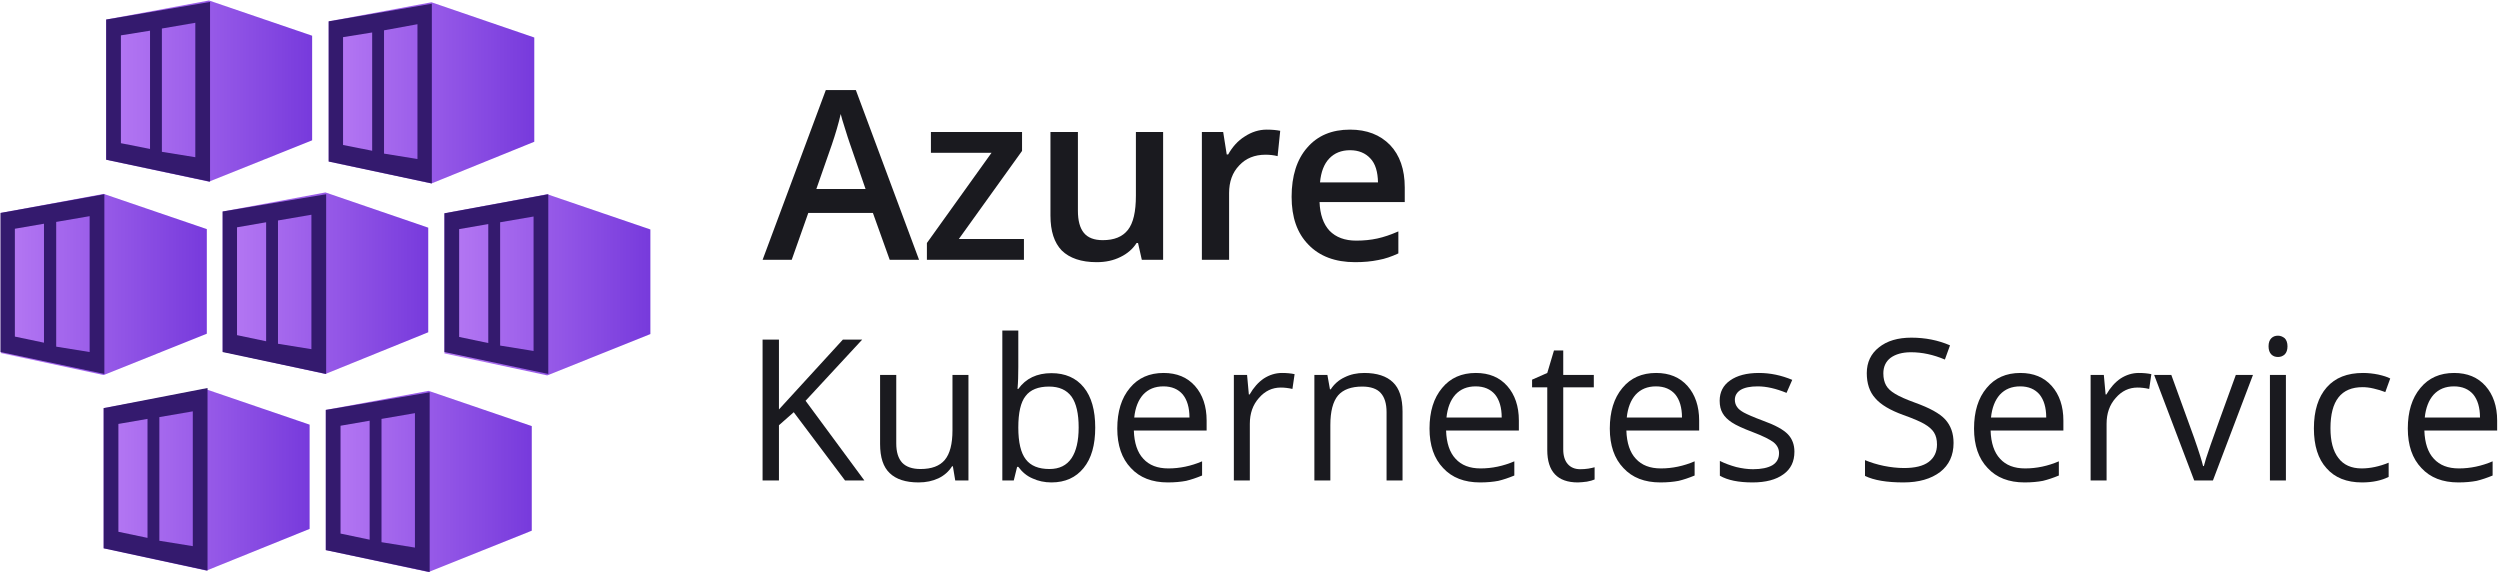
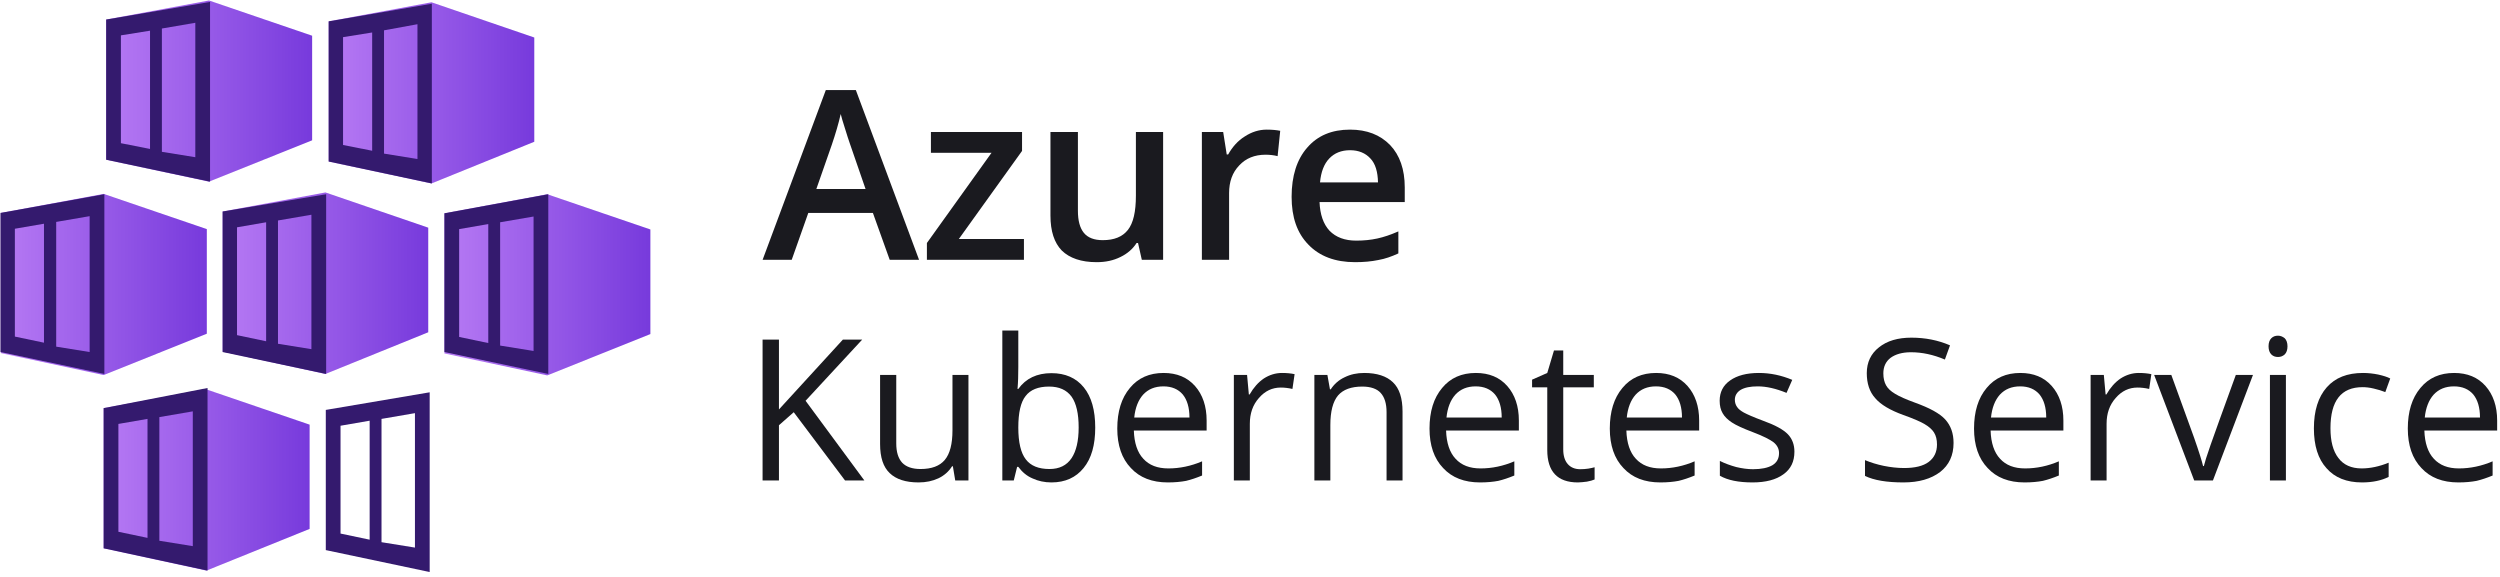
<svg xmlns="http://www.w3.org/2000/svg" width="100%" height="100%" viewBox="0 0 507 117" version="1.1" xml:space="preserve" style="fill-rule:evenodd;clip-rule:evenodd;stroke-linejoin:round;stroke-miterlimit:2;">
  <g transform="matrix(1,0,0,1,0,-194.739)">
    <g id="aks-horizontal-color" transform="matrix(1.2208,0,0,0.336571,-181.391,92.4966)">
      <rect x="148.583" y="303.775" width="414.891" height="344.949" style="fill:none;" />
      <g transform="matrix(1.46961,0,0,2.97114,-152.589,-673.358)">
        <g transform="matrix(1,0,0,1,-6.13119,4.18214)">
          <g transform="matrix(1.21421,0,0,0.391779,-352.716,296.506)">
            <g transform="matrix(18.3619,0,0,102.098,533.512,320.649)">
              <path d="M0.614,0L0.516,0L0.256,-0.346L0.181,-0.28L0.181,0L0.098,0L0.098,-0.714L0.181,-0.714L0.181,-0.36L0.505,-0.714L0.603,-0.714L0.316,-0.404L0.614,0Z" style="fill:rgb(26,26,31);fill-rule:nonzero;" />
            </g>
            <g transform="matrix(18.3619,0,0,102.098,544.782,320.649)">
              <path d="M0.162,-0.535L0.162,-0.188C0.162,-0.144 0.172,-0.112 0.192,-0.09C0.212,-0.069 0.243,-0.058 0.285,-0.058C0.341,-0.058 0.382,-0.073 0.408,-0.104C0.434,-0.135 0.447,-0.185 0.447,-0.254L0.447,-0.535L0.528,-0.535L0.528,0L0.461,0L0.449,-0.072L0.445,-0.072C0.428,-0.045 0.405,-0.025 0.376,-0.011C0.346,0.003 0.313,0.01 0.275,0.01C0.21,0.01 0.161,-0.006 0.129,-0.037C0.096,-0.068 0.08,-0.117 0.08,-0.185L0.08,-0.535L0.162,-0.535Z" style="fill:rgb(26,26,31);fill-rule:nonzero;" />
            </g>
            <g transform="matrix(18.3619,0,0,102.098,556.052,320.649)">
              <path d="M0.335,-0.544C0.405,-0.544 0.46,-0.52 0.499,-0.472C0.538,-0.424 0.557,-0.356 0.557,-0.268C0.557,-0.18 0.538,-0.112 0.498,-0.063C0.459,-0.015 0.405,0.01 0.335,0.01C0.3,0.01 0.268,0.003 0.24,-0.01C0.211,-0.022 0.187,-0.042 0.167,-0.069L0.161,-0.069L0.144,0L0.086,0L0.086,-0.76L0.167,-0.76L0.167,-0.575C0.167,-0.534 0.166,-0.497 0.163,-0.464L0.167,-0.464C0.205,-0.517 0.261,-0.544 0.335,-0.544ZM0.323,-0.476C0.268,-0.476 0.228,-0.46 0.204,-0.428C0.179,-0.397 0.167,-0.343 0.167,-0.268C0.167,-0.193 0.18,-0.139 0.205,-0.107C0.23,-0.074 0.27,-0.058 0.325,-0.058C0.375,-0.058 0.412,-0.076 0.437,-0.113C0.461,-0.149 0.473,-0.201 0.473,-0.269C0.473,-0.339 0.461,-0.391 0.437,-0.425C0.412,-0.459 0.374,-0.476 0.323,-0.476Z" style="fill:rgb(26,26,31);fill-rule:nonzero;" />
            </g>
            <g transform="matrix(18.3619,0,0,102.098,567.304,320.649)">
              <path d="M0.312,0.01C0.233,0.01 0.17,-0.014 0.125,-0.063C0.079,-0.111 0.056,-0.178 0.056,-0.263C0.056,-0.349 0.077,-0.418 0.12,-0.469C0.162,-0.52 0.219,-0.545 0.291,-0.545C0.358,-0.545 0.411,-0.523 0.45,-0.479C0.489,-0.435 0.509,-0.376 0.509,-0.304L0.509,-0.253L0.14,-0.253C0.142,-0.19 0.158,-0.142 0.188,-0.11C0.218,-0.077 0.26,-0.061 0.315,-0.061C0.373,-0.061 0.43,-0.073 0.486,-0.097L0.486,-0.025C0.457,-0.013 0.43,-0.004 0.405,0.002C0.379,0.007 0.348,0.01 0.312,0.01ZM0.29,-0.477C0.247,-0.477 0.213,-0.463 0.187,-0.435C0.162,-0.407 0.147,-0.368 0.142,-0.319L0.422,-0.319C0.422,-0.37 0.41,-0.409 0.388,-0.436C0.365,-0.463 0.332,-0.477 0.29,-0.477Z" style="fill:rgb(26,26,31);fill-rule:nonzero;" />
            </g>
            <g transform="matrix(18.3619,0,0,102.098,577.606,320.649)">
              <path d="M0.33,-0.545C0.354,-0.545 0.375,-0.543 0.394,-0.539L0.383,-0.464C0.361,-0.469 0.341,-0.471 0.324,-0.471C0.281,-0.471 0.244,-0.454 0.213,-0.418C0.182,-0.383 0.167,-0.34 0.167,-0.287L0.167,0L0.086,0L0.086,-0.535L0.153,-0.535L0.162,-0.436L0.166,-0.436C0.186,-0.471 0.21,-0.498 0.238,-0.517C0.266,-0.535 0.297,-0.545 0.33,-0.545Z" style="fill:rgb(26,26,31);fill-rule:nonzero;" />
            </g>
            <g transform="matrix(18.3619,0,0,102.098,585.102,320.649)">
              <path d="M0.452,0L0.452,-0.346C0.452,-0.39 0.442,-0.422 0.422,-0.444C0.403,-0.465 0.371,-0.476 0.329,-0.476C0.273,-0.476 0.232,-0.461 0.206,-0.431C0.18,-0.4 0.167,-0.35 0.167,-0.281L0.167,0L0.086,0L0.086,-0.535L0.152,-0.535L0.165,-0.462L0.169,-0.462C0.186,-0.488 0.209,-0.509 0.239,-0.523C0.269,-0.538 0.302,-0.545 0.339,-0.545C0.403,-0.545 0.452,-0.529 0.484,-0.498C0.517,-0.467 0.533,-0.417 0.533,-0.349L0.533,0L0.452,0Z" style="fill:rgb(26,26,31);fill-rule:nonzero;" />
            </g>
            <g transform="matrix(18.3619,0,0,102.098,596.372,320.649)">
              <path d="M0.312,0.01C0.233,0.01 0.17,-0.014 0.125,-0.063C0.079,-0.111 0.056,-0.178 0.056,-0.263C0.056,-0.349 0.077,-0.418 0.12,-0.469C0.162,-0.52 0.219,-0.545 0.291,-0.545C0.358,-0.545 0.411,-0.523 0.45,-0.479C0.489,-0.435 0.509,-0.376 0.509,-0.304L0.509,-0.253L0.14,-0.253C0.142,-0.19 0.158,-0.142 0.188,-0.11C0.218,-0.077 0.26,-0.061 0.315,-0.061C0.373,-0.061 0.43,-0.073 0.486,-0.097L0.486,-0.025C0.457,-0.013 0.43,-0.004 0.405,0.002C0.379,0.007 0.348,0.01 0.312,0.01ZM0.29,-0.477C0.247,-0.477 0.213,-0.463 0.187,-0.435C0.162,-0.407 0.147,-0.368 0.142,-0.319L0.422,-0.319C0.422,-0.37 0.41,-0.409 0.388,-0.436C0.365,-0.463 0.332,-0.477 0.29,-0.477Z" style="fill:rgb(26,26,31);fill-rule:nonzero;" />
            </g>
            <g transform="matrix(18.3619,0,0,102.098,606.673,320.649)">
              <path d="M0.259,-0.057C0.273,-0.057 0.287,-0.058 0.3,-0.06C0.314,-0.062 0.324,-0.065 0.332,-0.067L0.332,-0.005C0.323,-0.001 0.31,0.003 0.293,0.006C0.276,0.008 0.261,0.01 0.247,0.01C0.144,0.01 0.092,-0.045 0.092,-0.154L0.092,-0.472L0.015,-0.472L0.015,-0.511L0.092,-0.545L0.126,-0.659L0.173,-0.659L0.173,-0.535L0.328,-0.535L0.328,-0.472L0.173,-0.472L0.173,-0.157C0.173,-0.125 0.181,-0.1 0.196,-0.083C0.211,-0.066 0.232,-0.057 0.259,-0.057Z" style="fill:rgb(26,26,31);fill-rule:nonzero;" />
            </g>
            <g transform="matrix(18.3619,0,0,102.098,613.156,320.649)">
              <path d="M0.312,0.01C0.233,0.01 0.17,-0.014 0.125,-0.063C0.079,-0.111 0.056,-0.178 0.056,-0.263C0.056,-0.349 0.077,-0.418 0.12,-0.469C0.162,-0.52 0.219,-0.545 0.291,-0.545C0.358,-0.545 0.411,-0.523 0.45,-0.479C0.489,-0.435 0.509,-0.376 0.509,-0.304L0.509,-0.253L0.14,-0.253C0.142,-0.19 0.158,-0.142 0.188,-0.11C0.218,-0.077 0.26,-0.061 0.315,-0.061C0.373,-0.061 0.43,-0.073 0.486,-0.097L0.486,-0.025C0.457,-0.013 0.43,-0.004 0.405,0.002C0.379,0.007 0.348,0.01 0.312,0.01ZM0.29,-0.477C0.247,-0.477 0.213,-0.463 0.187,-0.435C0.162,-0.407 0.147,-0.368 0.142,-0.319L0.422,-0.319C0.422,-0.37 0.41,-0.409 0.388,-0.436C0.365,-0.463 0.332,-0.477 0.29,-0.477Z" style="fill:rgb(26,26,31);fill-rule:nonzero;" />
            </g>
            <g transform="matrix(18.3619,0,0,102.098,623.457,320.649)">
              <path d="M0.431,-0.146C0.431,-0.096 0.413,-0.058 0.375,-0.031C0.338,-0.004 0.286,0.01 0.219,0.01C0.148,0.01 0.093,-0.001 0.053,-0.024L0.053,-0.099C0.079,-0.086 0.107,-0.076 0.136,-0.068C0.165,-0.061 0.194,-0.057 0.221,-0.057C0.264,-0.057 0.296,-0.064 0.319,-0.077C0.342,-0.091 0.353,-0.111 0.353,-0.139C0.353,-0.16 0.344,-0.178 0.326,-0.193C0.308,-0.207 0.273,-0.225 0.22,-0.245C0.17,-0.264 0.135,-0.28 0.114,-0.294C0.093,-0.308 0.077,-0.323 0.067,-0.341C0.057,-0.358 0.052,-0.379 0.052,-0.404C0.052,-0.447 0.069,-0.482 0.105,-0.507C0.14,-0.532 0.189,-0.545 0.251,-0.545C0.309,-0.545 0.365,-0.533 0.42,-0.51L0.391,-0.444C0.337,-0.466 0.289,-0.477 0.245,-0.477C0.207,-0.477 0.178,-0.471 0.158,-0.459C0.139,-0.447 0.129,-0.43 0.129,-0.409C0.129,-0.395 0.133,-0.383 0.14,-0.373C0.147,-0.362 0.159,-0.353 0.175,-0.344C0.192,-0.335 0.223,-0.321 0.269,-0.304C0.333,-0.281 0.375,-0.258 0.398,-0.234C0.42,-0.211 0.431,-0.181 0.431,-0.146Z" style="fill:rgb(26,26,31);fill-rule:nonzero;" />
            </g>
            <g transform="matrix(18.3619,0,0,102.098,636.987,320.649)">
              <path d="M0.501,-0.19C0.501,-0.127 0.478,-0.078 0.433,-0.043C0.387,-0.008 0.325,0.01 0.247,0.01C0.162,0.01 0.097,-0.001 0.052,-0.023L0.052,-0.103C0.081,-0.091 0.113,-0.081 0.147,-0.074C0.182,-0.067 0.216,-0.063 0.25,-0.063C0.305,-0.063 0.347,-0.073 0.375,-0.094C0.403,-0.115 0.417,-0.145 0.417,-0.182C0.417,-0.207 0.412,-0.227 0.402,-0.243C0.392,-0.259 0.376,-0.273 0.352,-0.287C0.329,-0.3 0.294,-0.315 0.246,-0.332C0.18,-0.356 0.132,-0.384 0.104,-0.417C0.075,-0.449 0.061,-0.492 0.061,-0.544C0.061,-0.599 0.082,-0.643 0.123,-0.675C0.164,-0.708 0.219,-0.724 0.287,-0.724C0.358,-0.724 0.423,-0.711 0.483,-0.685L0.457,-0.613C0.398,-0.638 0.341,-0.65 0.285,-0.65C0.241,-0.65 0.207,-0.64 0.182,-0.622C0.157,-0.603 0.145,-0.576 0.145,-0.543C0.145,-0.518 0.15,-0.498 0.159,-0.482C0.168,-0.466 0.183,-0.452 0.205,-0.439C0.226,-0.426 0.26,-0.411 0.304,-0.395C0.379,-0.368 0.431,-0.34 0.459,-0.309C0.487,-0.278 0.501,-0.239 0.501,-0.19Z" style="fill:rgb(26,26,31);fill-rule:nonzero;" />
            </g>
            <g transform="matrix(18.3619,0,0,102.098,647.064,320.649)">
              <path d="M0.312,0.01C0.233,0.01 0.17,-0.014 0.125,-0.063C0.079,-0.111 0.056,-0.178 0.056,-0.263C0.056,-0.349 0.077,-0.418 0.12,-0.469C0.162,-0.52 0.219,-0.545 0.291,-0.545C0.358,-0.545 0.411,-0.523 0.45,-0.479C0.489,-0.435 0.509,-0.376 0.509,-0.304L0.509,-0.253L0.14,-0.253C0.142,-0.19 0.158,-0.142 0.188,-0.11C0.218,-0.077 0.26,-0.061 0.315,-0.061C0.373,-0.061 0.43,-0.073 0.486,-0.097L0.486,-0.025C0.457,-0.013 0.43,-0.004 0.405,0.002C0.379,0.007 0.348,0.01 0.312,0.01ZM0.29,-0.477C0.247,-0.477 0.213,-0.463 0.187,-0.435C0.162,-0.407 0.147,-0.368 0.142,-0.319L0.422,-0.319C0.422,-0.37 0.41,-0.409 0.388,-0.436C0.365,-0.463 0.332,-0.477 0.29,-0.477Z" style="fill:rgb(26,26,31);fill-rule:nonzero;" />
            </g>
            <g transform="matrix(18.3619,0,0,102.098,657.366,320.649)">
              <path d="M0.33,-0.545C0.354,-0.545 0.375,-0.543 0.394,-0.539L0.383,-0.464C0.361,-0.469 0.341,-0.471 0.324,-0.471C0.281,-0.471 0.244,-0.454 0.213,-0.418C0.182,-0.383 0.167,-0.34 0.167,-0.287L0.167,0L0.086,0L0.086,-0.535L0.153,-0.535L0.162,-0.436L0.166,-0.436C0.186,-0.471 0.21,-0.498 0.238,-0.517C0.266,-0.535 0.297,-0.545 0.33,-0.545Z" style="fill:rgb(26,26,31);fill-rule:nonzero;" />
            </g>
            <g transform="matrix(18.3619,0,0,102.098,664.861,320.649)">
              <path d="M0.203,0L0,-0.535L0.087,-0.535L0.202,-0.218C0.228,-0.144 0.243,-0.095 0.248,-0.073L0.252,-0.073C0.256,-0.09 0.267,-0.126 0.286,-0.18C0.305,-0.235 0.348,-0.353 0.414,-0.535L0.501,-0.535L0.298,0L0.203,0Z" style="fill:rgb(26,26,31);fill-rule:nonzero;" />
            </g>
            <g transform="matrix(18.3619,0,0,102.098,674.06,320.649)">
              <path d="M0.167,0L0.086,0L0.086,-0.535L0.167,-0.535L0.167,0ZM0.079,-0.68C0.079,-0.699 0.084,-0.712 0.093,-0.721C0.102,-0.73 0.113,-0.734 0.127,-0.734C0.14,-0.734 0.151,-0.729 0.161,-0.721C0.17,-0.712 0.175,-0.698 0.175,-0.68C0.175,-0.662 0.17,-0.648 0.161,-0.639C0.151,-0.63 0.14,-0.626 0.127,-0.626C0.113,-0.626 0.102,-0.63 0.093,-0.639C0.084,-0.648 0.079,-0.662 0.079,-0.68Z" style="fill:rgb(26,26,31);fill-rule:nonzero;" />
            </g>
            <g transform="matrix(18.3619,0,0,102.098,678.704,320.649)">
              <path d="M0.3,0.01C0.222,0.01 0.162,-0.014 0.12,-0.062C0.077,-0.109 0.056,-0.177 0.056,-0.264C0.056,-0.354 0.078,-0.423 0.121,-0.472C0.164,-0.521 0.225,-0.545 0.305,-0.545C0.331,-0.545 0.357,-0.542 0.382,-0.537C0.408,-0.531 0.428,-0.525 0.443,-0.517L0.418,-0.448C0.4,-0.455 0.381,-0.461 0.359,-0.466C0.338,-0.471 0.319,-0.473 0.303,-0.473C0.194,-0.473 0.14,-0.404 0.14,-0.265C0.14,-0.199 0.153,-0.149 0.18,-0.114C0.206,-0.079 0.246,-0.061 0.298,-0.061C0.342,-0.061 0.388,-0.071 0.435,-0.09L0.435,-0.018C0.399,0 0.354,0.01 0.3,0.01Z" style="fill:rgb(26,26,31);fill-rule:nonzero;" />
            </g>
            <g transform="matrix(18.3619,0,0,102.098,687.446,320.649)">
              <path d="M0.312,0.01C0.233,0.01 0.17,-0.014 0.125,-0.063C0.079,-0.111 0.056,-0.178 0.056,-0.263C0.056,-0.349 0.077,-0.418 0.12,-0.469C0.162,-0.52 0.219,-0.545 0.291,-0.545C0.358,-0.545 0.411,-0.523 0.45,-0.479C0.489,-0.435 0.509,-0.376 0.509,-0.304L0.509,-0.253L0.14,-0.253C0.142,-0.19 0.158,-0.142 0.188,-0.11C0.218,-0.077 0.26,-0.061 0.315,-0.061C0.373,-0.061 0.43,-0.073 0.486,-0.097L0.486,-0.025C0.457,-0.013 0.43,-0.004 0.405,0.002C0.379,0.007 0.348,0.01 0.312,0.01ZM0.29,-0.477C0.247,-0.477 0.213,-0.463 0.187,-0.435C0.162,-0.407 0.147,-0.368 0.142,-0.319L0.422,-0.319C0.422,-0.37 0.41,-0.409 0.388,-0.436C0.365,-0.463 0.332,-0.477 0.29,-0.477Z" style="fill:rgb(26,26,31);fill-rule:nonzero;" />
            </g>
          </g>
          <g transform="matrix(0.27581,0,0,0.370921,240.819,269.405)">
            <g transform="matrix(97.0027,0,0,129.408,204.666,291.102)">
              <path d="M0.537,0L0.466,-0.198L0.193,-0.198L0.123,0L0,0L0.267,-0.717L0.394,-0.717L0.661,0L0.537,0ZM0.435,-0.299L0.368,-0.493C0.363,-0.506 0.357,-0.527 0.348,-0.555C0.339,-0.583 0.333,-0.603 0.33,-0.616C0.321,-0.576 0.308,-0.532 0.292,-0.485L0.227,-0.299L0.435,-0.299Z" style="fill:rgb(26,26,31);fill-rule:nonzero;" />
            </g>
            <g transform="matrix(97.0027,0,0,129.408,268.797,291.102)">
              <path d="M0.443,0L0.033,0L0.033,-0.071L0.306,-0.452L0.05,-0.452L0.05,-0.54L0.435,-0.54L0.435,-0.46L0.168,-0.088L0.443,-0.088L0.443,0Z" style="fill:rgb(26,26,31);fill-rule:nonzero;" />
            </g>
            <g transform="matrix(97.0027,0,0,129.408,315.167,291.102)">
              <path d="M0.463,0L0.447,-0.071L0.441,-0.071C0.425,-0.046 0.402,-0.026 0.373,-0.012C0.343,0.003 0.31,0.01 0.272,0.01C0.207,0.01 0.158,-0.007 0.125,-0.039C0.093,-0.072 0.077,-0.121 0.077,-0.187L0.077,-0.54L0.193,-0.54L0.193,-0.207C0.193,-0.166 0.201,-0.135 0.218,-0.114C0.235,-0.093 0.262,-0.083 0.298,-0.083C0.346,-0.083 0.381,-0.097 0.404,-0.126C0.427,-0.155 0.438,-0.203 0.438,-0.271L0.438,-0.54L0.553,-0.54L0.553,0L0.463,0Z" style="fill:rgb(26,26,31);fill-rule:nonzero;" />
            </g>
            <g transform="matrix(97.0027,0,0,129.408,376.741,291.102)">
              <path d="M0.356,-0.55C0.379,-0.55 0.398,-0.548 0.413,-0.545L0.402,-0.438C0.386,-0.442 0.369,-0.444 0.351,-0.444C0.305,-0.444 0.268,-0.429 0.24,-0.399C0.211,-0.369 0.197,-0.33 0.197,-0.282L0.197,0L0.082,0L0.082,-0.54L0.172,-0.54L0.187,-0.445L0.193,-0.445C0.211,-0.477 0.234,-0.503 0.263,-0.521C0.292,-0.54 0.323,-0.55 0.356,-0.55Z" style="fill:rgb(26,26,31);fill-rule:nonzero;" />
            </g>
            <g transform="matrix(97.0027,0,0,129.408,416.622,291.102)">
              <path d="M0.318,0.01C0.234,0.01 0.168,-0.015 0.121,-0.064C0.073,-0.113 0.05,-0.18 0.05,-0.266C0.05,-0.354 0.072,-0.424 0.116,-0.474C0.16,-0.525 0.22,-0.55 0.297,-0.55C0.368,-0.55 0.424,-0.528 0.466,-0.485C0.507,-0.442 0.528,-0.382 0.528,-0.306L0.528,-0.244L0.168,-0.244C0.17,-0.192 0.184,-0.151 0.21,-0.123C0.237,-0.095 0.275,-0.081 0.323,-0.081C0.355,-0.081 0.385,-0.084 0.412,-0.09C0.44,-0.096 0.469,-0.106 0.501,-0.12L0.501,-0.027C0.473,-0.014 0.445,-0.004 0.416,0.001C0.387,0.007 0.355,0.01 0.318,0.01ZM0.297,-0.463C0.26,-0.463 0.231,-0.451 0.209,-0.428C0.187,-0.405 0.174,-0.371 0.17,-0.327L0.415,-0.327C0.414,-0.372 0.404,-0.406 0.383,-0.428C0.362,-0.451 0.333,-0.463 0.297,-0.463Z" style="fill:rgb(26,26,31);fill-rule:nonzero;" />
            </g>
          </g>
        </g>
        <g transform="matrix(4.06321,0,0,7.28982,204.989,320.081)">
          <path d="M5.8,1.22L2.94,1.75L2.94,5.65L5.8,6.26L8.67,5.11L8.67,2.2L5.8,1.22Z" style="fill:url(#_Linear1);fill-rule:nonzero;" />
          <path d="M5.91,6.2L8.53,5.14C8.59,5.116 8.635,5.063 8.65,5L8.65,2.36C8.645,2.28 8.594,2.21 8.52,2.18L5.87,1.28L5.75,1.28L3.15,1.76C3.067,1.781 3.006,1.854 3,1.94L3,5.47C2.998,5.561 3.061,5.641 3.15,5.66L5.78,6.21C5.824,6.216 5.868,6.212 5.91,6.2Z" style="fill:none;fill-rule:nonzero;" />
          <path d="M2.94,1.75L2.94,5.65L5.83,6.26L5.83,1.26L2.94,1.75ZM4.16,5.35L3.35,5.19L3.35,2.19L4.16,2.06L4.16,5.35ZM5.42,5.58L4.49,5.43L4.49,2L5.42,1.84L5.42,5.58Z" style="fill:rgb(52,26,110);fill-rule:nonzero;" />
          <path d="M11.99,1.27L9.13,1.8L9.13,5.7L11.99,6.31L14.85,5.15L14.85,2.25L11.99,1.27Z" style="fill:url(#_Linear2);fill-rule:nonzero;" />
          <path d="M9.13,1.8L9.13,5.7L12,6.31L12,1.31L9.13,1.8ZM10.34,5.4L9.53,5.24L9.53,2.24L10.34,2.11L10.34,5.4ZM11.6,5.63L10.67,5.48L10.67,2.05L11.6,1.88L11.6,5.63Z" style="fill:rgb(52,26,110);fill-rule:nonzero;" />
          <path d="M2.87,6.6L0.01,7.13L0.01,11.03L2.87,11.64L5.74,10.49L5.74,7.58L2.87,6.6Z" style="fill:url(#_Linear3);fill-rule:nonzero;" />
          <path d="M0,7.13L0,11L2.89,11.61L2.89,6.61L0,7.13ZM1.21,10.74L0.4,10.57L0.4,7.57L1.21,7.43L1.21,10.74ZM2.48,11L1.55,10.85L1.55,7.38L2.48,7.22L2.48,11Z" style="fill:rgb(52,26,110);fill-rule:nonzero;" />
          <path d="M9.04,6.56L6.18,7.09L6.18,10.99L9.04,11.61L11.9,10.45L11.9,7.54L9.04,6.56Z" style="fill:url(#_Linear4);fill-rule:nonzero;" />
          <path d="M6.18,7.09L6.18,11L9.06,11.61L9.06,6.61L6.18,7.09ZM7.39,10.7L6.58,10.53L6.58,7.53L7.39,7.39L7.39,10.7ZM8.65,10.92L7.72,10.77L7.72,7.34L8.65,7.18L8.65,10.92Z" style="fill:rgb(52,26,110);fill-rule:nonzero;" />
          <path d="M15.21,6.61L12.35,7.14L12.35,11.04L15.21,11.65L18.08,10.5L18.08,7.59L15.21,6.61Z" style="fill:url(#_Linear5);fill-rule:nonzero;" />
          <path d="M12.35,7.14L12.35,11L15.24,11.61L15.24,6.61L12.35,7.14ZM13.57,10.75L12.76,10.58L12.76,7.58L13.57,7.44L13.57,10.75ZM14.83,10.97L13.9,10.82L13.9,7.39L14.83,7.23L14.83,10.97Z" style="fill:rgb(52,26,110);fill-rule:nonzero;" />
          <path d="M5.73,12.04L2.87,12.56L2.87,16.46L5.73,17.08L8.6,15.92L8.6,13.02L5.73,12.04Z" style="fill:url(#_Linear6);fill-rule:nonzero;" />
          <path d="M5.84,17L8.45,16C8.525,15.973 8.575,15.9 8.57,15.82L8.57,13.22C8.585,13.125 8.53,13.032 8.44,13L5.8,12.1C5.761,12.085 5.719,12.085 5.68,12.1L3.08,12.57C2.987,12.585 2.919,12.666 2.92,12.76L2.92,16.3C2.918,16.391 2.981,16.471 3.07,16.49L5.7,17C5.746,17.015 5.794,17.015 5.84,17Z" style="fill:none;fill-rule:nonzero;" />
          <path d="M2.87,12.56L2.87,16.46L5.76,17.08L5.76,12L2.87,12.56ZM4.09,16.17L3.28,16L3.28,13L4.09,12.86L4.09,16.17ZM5.35,16.4L4.42,16.25L4.42,12.81L5.35,12.65L5.35,16.4Z" style="fill:rgb(52,26,110);fill-rule:nonzero;" />
          <path d="M11.91,12.08L9.05,12.61L9.05,16.51L11.91,17.12L14.78,15.97L14.78,13.06L11.91,12.08Z" style="fill:url(#_Linear7);fill-rule:nonzero;" />
          <path d="M9.05,12.61L9.05,16.51L11.94,17.12L11.94,12.12L9.05,12.61ZM10.27,16.22L9.46,16.05L9.46,13.05L10.27,12.91L10.27,16.22ZM11.53,16.44L10.6,16.29L10.6,12.86L11.53,12.7L11.53,16.44Z" style="fill:rgb(52,26,110);fill-rule:nonzero;" />
        </g>
      </g>
    </g>
  </g>
  <defs>
    <linearGradient id="_Linear1" x1="0" y1="0" x2="1" y2="0" gradientUnits="userSpaceOnUse" gradientTransform="matrix(5.73,0,0,5.73,2.94,3.74)">
      <stop offset="0" style="stop-color:rgb(183,122,244);stop-opacity:1" />
      <stop offset="1" style="stop-color:rgb(119,58,220);stop-opacity:1" />
    </linearGradient>
    <linearGradient id="_Linear2" x1="0" y1="0" x2="1" y2="0" gradientUnits="userSpaceOnUse" gradientTransform="matrix(5.72,0,0,5.72,9.13,3.79)">
      <stop offset="0" style="stop-color:rgb(183,122,244);stop-opacity:1" />
      <stop offset="1" style="stop-color:rgb(119,58,220);stop-opacity:1" />
    </linearGradient>
    <linearGradient id="_Linear3" x1="0" y1="0" x2="1" y2="0" gradientUnits="userSpaceOnUse" gradientTransform="matrix(5.72,0,0,5.72,0.01,9.12)">
      <stop offset="0" style="stop-color:rgb(183,122,244);stop-opacity:1" />
      <stop offset="1" style="stop-color:rgb(119,58,220);stop-opacity:1" />
    </linearGradient>
    <linearGradient id="_Linear4" x1="0" y1="0" x2="1" y2="0" gradientUnits="userSpaceOnUse" gradientTransform="matrix(5.72,0,0,5.72,6.18,9.08)">
      <stop offset="0" style="stop-color:rgb(183,122,244);stop-opacity:1" />
      <stop offset="1" style="stop-color:rgb(119,58,220);stop-opacity:1" />
    </linearGradient>
    <linearGradient id="_Linear5" x1="0" y1="0" x2="1" y2="0" gradientUnits="userSpaceOnUse" gradientTransform="matrix(5.73,0,0,5.73,12.35,9.13)">
      <stop offset="0" style="stop-color:rgb(183,122,244);stop-opacity:1" />
      <stop offset="1" style="stop-color:rgb(119,58,220);stop-opacity:1" />
    </linearGradient>
    <linearGradient id="_Linear6" x1="0" y1="0" x2="1" y2="0" gradientUnits="userSpaceOnUse" gradientTransform="matrix(5.73,0,0,5.73,2.87,14.56)">
      <stop offset="0" style="stop-color:rgb(183,122,244);stop-opacity:1" />
      <stop offset="1" style="stop-color:rgb(119,58,220);stop-opacity:1" />
    </linearGradient>
-     <linearGradient id="_Linear7" x1="0" y1="0" x2="1" y2="0" gradientUnits="userSpaceOnUse" gradientTransform="matrix(5.73,0,0,5.73,9.05,14.6)">
-       <stop offset="0" style="stop-color:rgb(183,122,244);stop-opacity:1" />
-       <stop offset="1" style="stop-color:rgb(119,58,220);stop-opacity:1" />
-     </linearGradient>
  </defs>
</svg>
